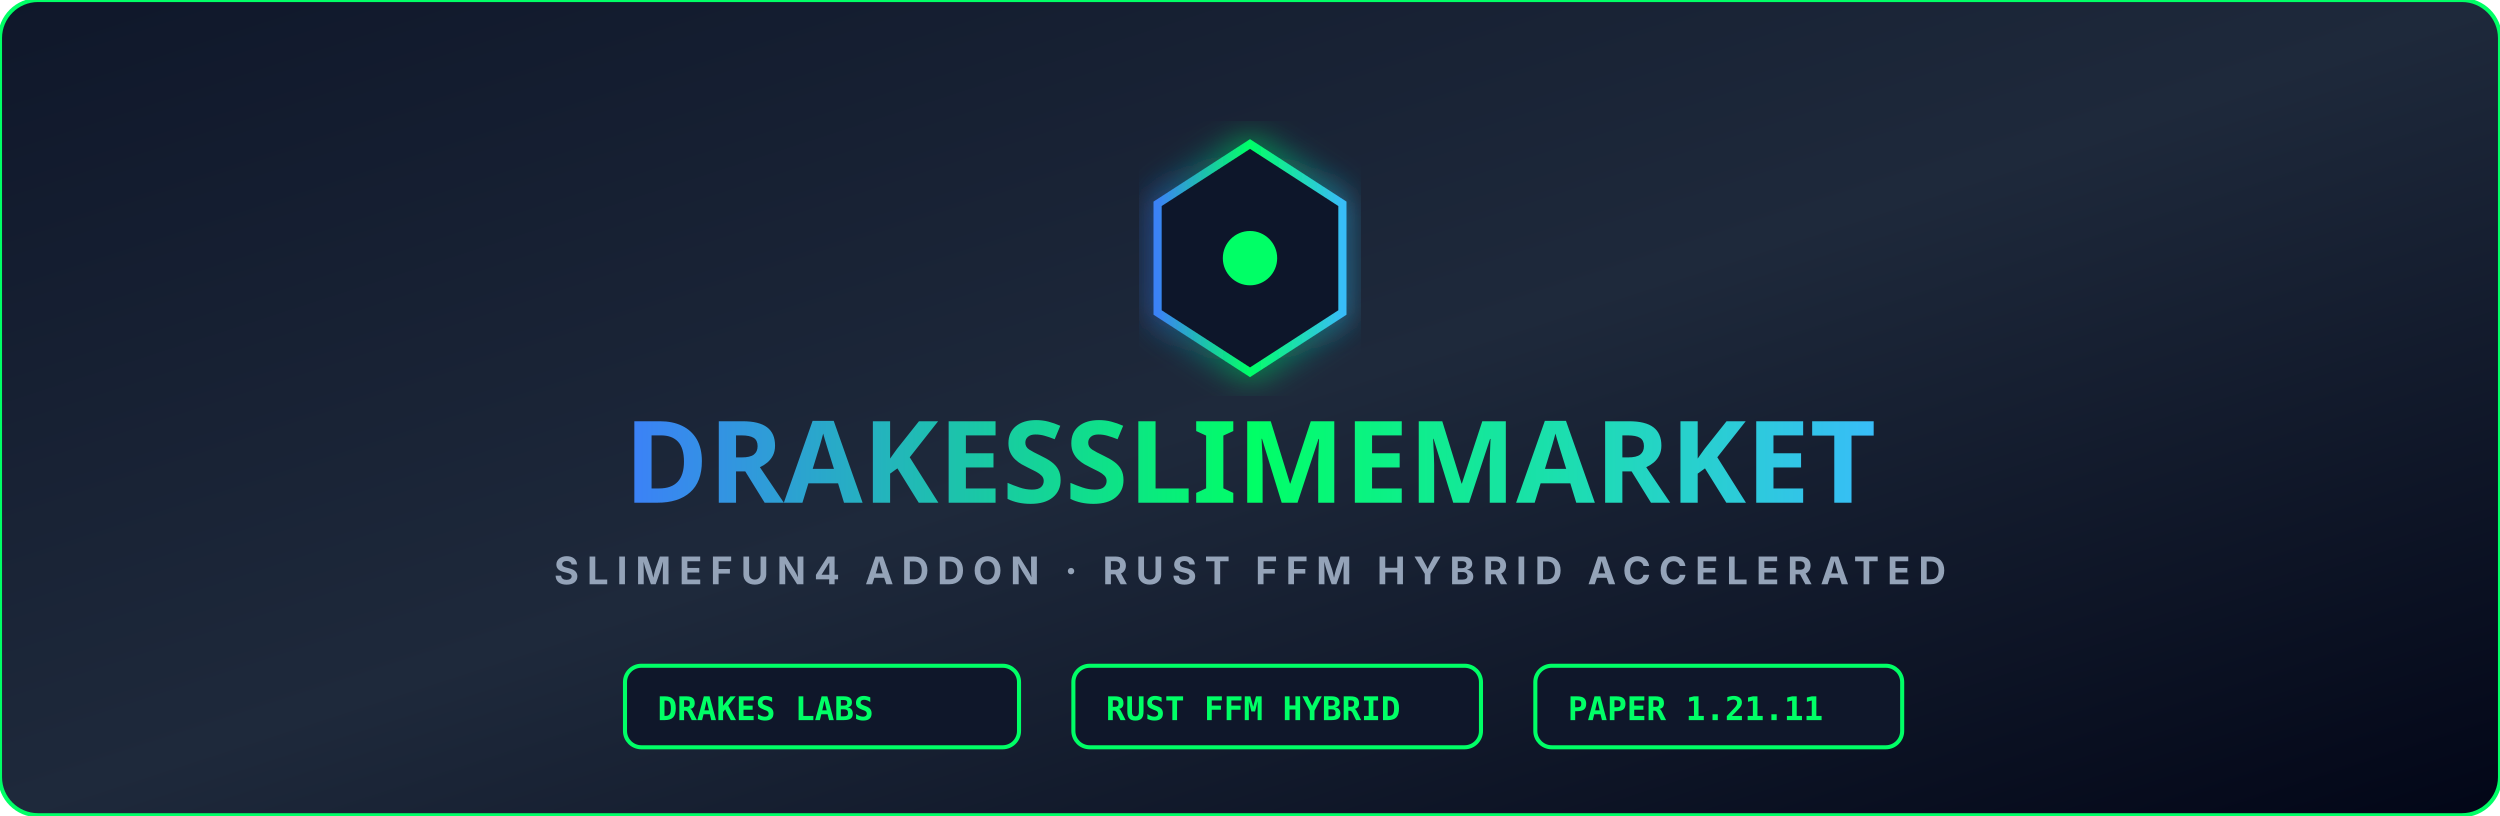
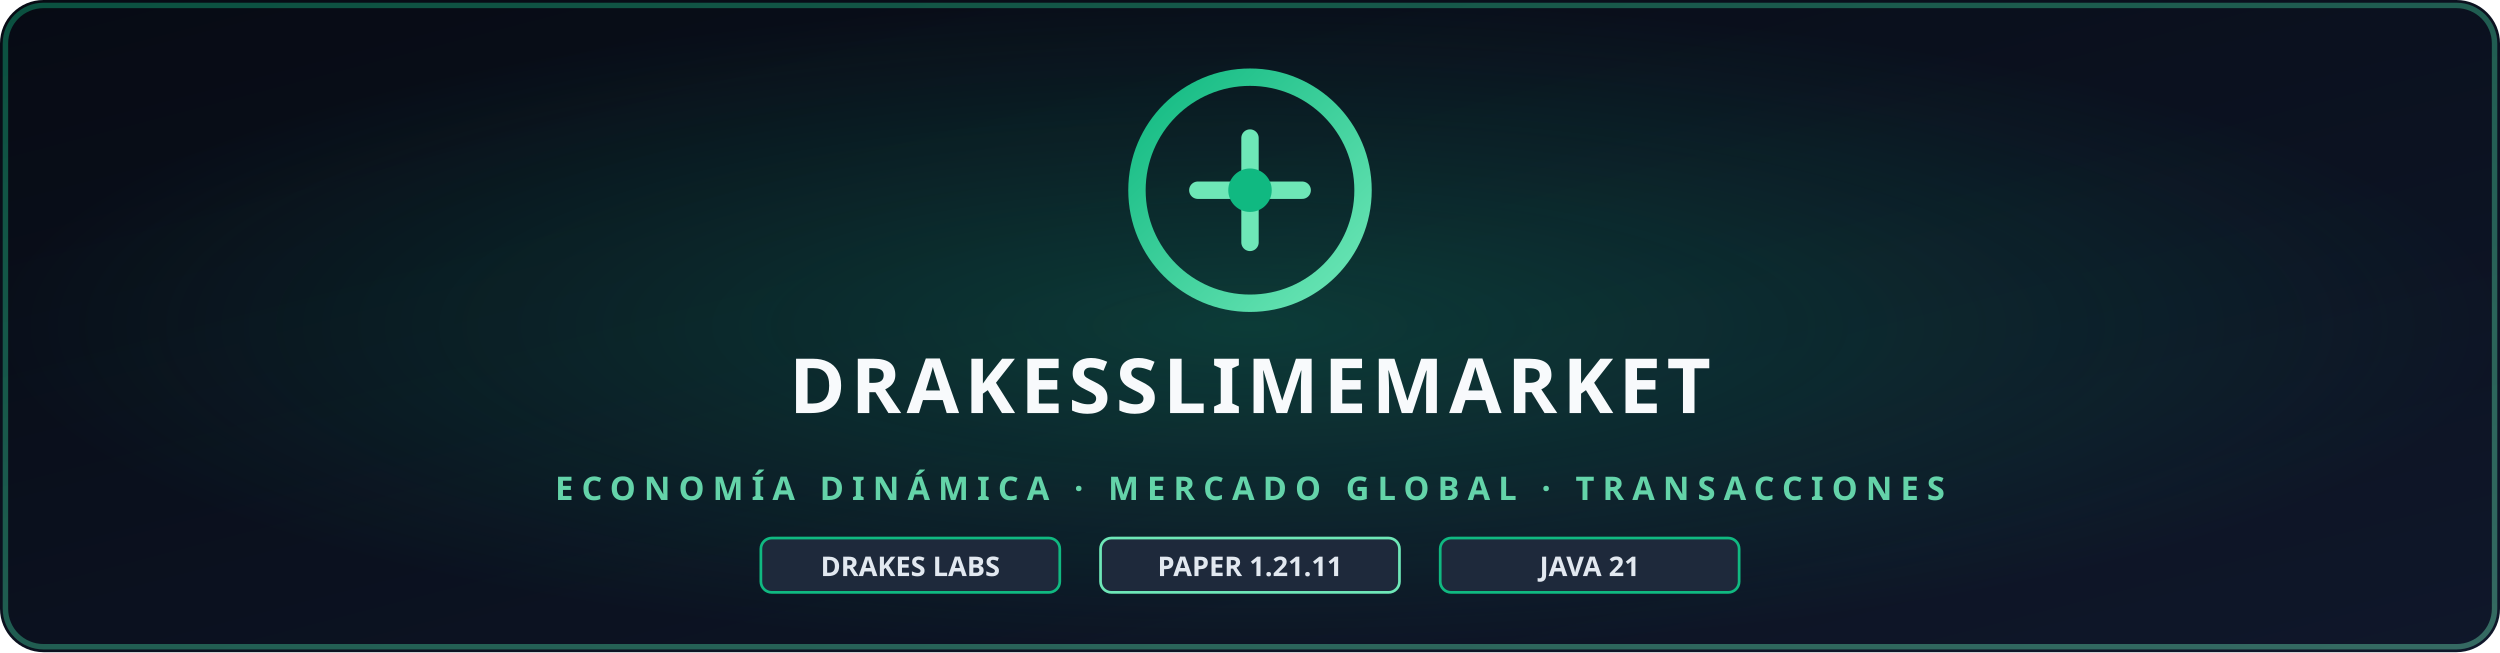
- <svg xmlns="http://www.w3.org/2000/svg" viewBox="0 0 920 300" width="920" height="300">
+ <svg xmlns="http://www.w3.org/2000/svg" viewBox="0 0 920 240" width="920" height="240" role="img" aria-label="DrakesSlimeMarket Banner">
  <defs>
-     <linearGradient id="bgG" x1="0%" y1="0%" x2="100%" y2="100%">
-       <stop offset="0%" stop-color="#0F172A" />
-       <stop offset="50%" stop-color="#1E293B" />
-       <stop offset="100%" stop-color="#020617" />
+     <linearGradient id="bFondo" x1="0" y1="0" x2="1" y2="1">
+       <stop offset="0%" stop-color="#070B14" />
+       <stop offset="100%" stop-color="#0F172A" />
    </linearGradient>
-     <linearGradient id="colorG" x1="0%" y1="0%" x2="100%" y2="0%">
-       <stop offset="0%" stop-color="#3B82F6" />
-       <stop offset="50%" stop-color="#00FF66" />
-       <stop offset="100%" stop-color="#38BDF8" />
+     <linearGradient id="acG" x1="0" y1="0" x2="1" y2="1">
+       <stop offset="0%" stop-color="#10B981" />
+       <stop offset="100%" stop-color="#6EE7B7" />
    </linearGradient>
-     <filter id="glowF">
-       <feGaussianBlur stdDeviation="6" result="blur" />
-       <feMerge>
-         <feMergeNode in="blur" />
-         <feMergeNode in="SourceGraphic" />
-       </feMerge>
-     </filter>
+     <radialGradient id="bHalo" cx="50%" cy="50%" r="50%">
+       <stop offset="0%" stop-color="#10B981" stop-opacity="0.25" />
+       <stop offset="100%" stop-color="#10B981" stop-opacity="0" />
+     </radialGradient>
  </defs>
-   <style>
-     @keyframes pulseA {
-       0%, 100% { opacity: 0.85; filter: drop-shadow(0 0 15px rgba(0, 255, 102, 0.7)); }
-       50% { opacity: 1; filter: drop-shadow(0 0 30px rgba(56, 189, 248, 1)); }
-     }
-     .bg-a { fill: url(#bgG); }
-     .title-a { font-family: 'Outfit', 'Segoe UI', sans-serif; font-weight: 900; font-size: 42px; fill: url(#colorG); animation: pulseA 3.5s infinite ease-in-out; }
-     .sub-a { font-family: 'Inter', 'Segoe UI', sans-serif; font-weight: 700; font-size: 14px; fill: #94A3B8; letter-spacing: 3px; }
-     .badge-a { fill: #0F172A; stroke: #00FF66; stroke-width: 1.5; rx: 6px; }
-     .btext-a { font-family: 'JetBrains Mono', monospace; font-size: 12px; font-weight: 700; fill: #00FF66; }
-   </style>
-   <rect class="bg-a" width="920" height="300" rx="14" stroke="#00FF66" stroke-width="1.5" />
-   <g transform="translate(460, 95)">
-     <polygon points="0,-42 34,-20 34,20 0,42 -34,20 -34,-20" fill="#0F172A" stroke="url(#colorG)" stroke-width="3" filter="url(#glowF)" />
-     <circle cx="0" cy="0" r="10" fill="#00FF66" />
+   <rect width="920" height="240" rx="16" fill="url(#bFondo)" />
+   <rect width="920" height="240" rx="16" fill="url(#bHalo)" />
+   <rect x="2" y="2" width="916" height="236" rx="14" fill="none" stroke="url(#acG)" stroke-width="2" opacity="0.4" />
+   <g transform="translate(460,70) scale(1.6)">
+     <circle cx="0" cy="0" r="26" fill="none" stroke="url(#acG)" stroke-width="4" />
+     <path d="M-12,0 L12,0 M0,-12 L0,12" stroke="#6EE7B7" stroke-width="4" stroke-linecap="round" />
+     <circle cx="0" cy="0" r="5" fill="#10B981" />
  </g>
-   <text x="460" y="185" text-anchor="middle" class="title-a">DRAKESSLIMEMARKET</text>
-   <text x="460" y="215" text-anchor="middle" class="sub-a">SLIMEFUN4 ADDON · RUST FFM HYBRID ACCELERATED</text>
-   <g transform="translate(230, 245)">
-     <rect x="0" y="0" width="145" height="30" class="badge-a" />
-     <text x="12" y="20" class="btext-a">DRAKES LABS</text>
-     <rect x="165" y="0" width="150" height="30" class="badge-a" stroke="#FF4500" />
-     <text x="177" y="20" class="btext-a" fill="#FF7300">RUST FFM HYBRID</text>
-     <rect x="335" y="0" width="135" height="30" class="badge-a" stroke="#38BDF8" />
-     <text x="347" y="20" class="btext-a" fill="#38BDF8">PAPER 1.21.11</text>
+   <text x="460" y="152" text-anchor="middle" font-family="'Segoe UI', system-ui, -apple-system, sans-serif" font-weight="900" font-size="28" fill="#F8FAFC" letter-spacing="2">
+     DRAKESSLIMEMARKET
+   </text>
+   <text x="460" y="184" text-anchor="middle" font-family="'Segoe UI', system-ui, -apple-system, sans-serif" font-weight="700" font-size="12" fill="#6EE7B7" letter-spacing="3" opacity="0.9">
+     ECONOMÍA DINÁMICA · MERCADO GLOBAL · TRANSACCIONES
+   </text>
+   <g transform="translate(460, 210)">
+     <rect x="-180" y="-12" width="110" height="20" rx="4" fill="#1E293B" stroke="#10B981" stroke-width="1" />
+     <text x="-125" y="2" text-anchor="middle" font-family="sans-serif" font-size="10" font-weight="700" fill="#E2E8F0">DRAKES LABS</text>
+     <rect x="-55" y="-12" width="110" height="20" rx="4" fill="#1E293B" stroke="#6EE7B7" stroke-width="1" />
+     <text x="0" y="2" text-anchor="middle" font-family="sans-serif" font-size="10" font-weight="700" fill="#E2E8F0">PAPER 1.21.11</text>
+     <rect x="70" y="-12" width="110" height="20" rx="4" fill="#1E293B" stroke="#10B981" stroke-width="1" />
+     <text x="125" y="2" text-anchor="middle" font-family="sans-serif" font-size="10" font-weight="700" fill="#E2E8F0">JAVA 21</text>
  </g>
</svg>
